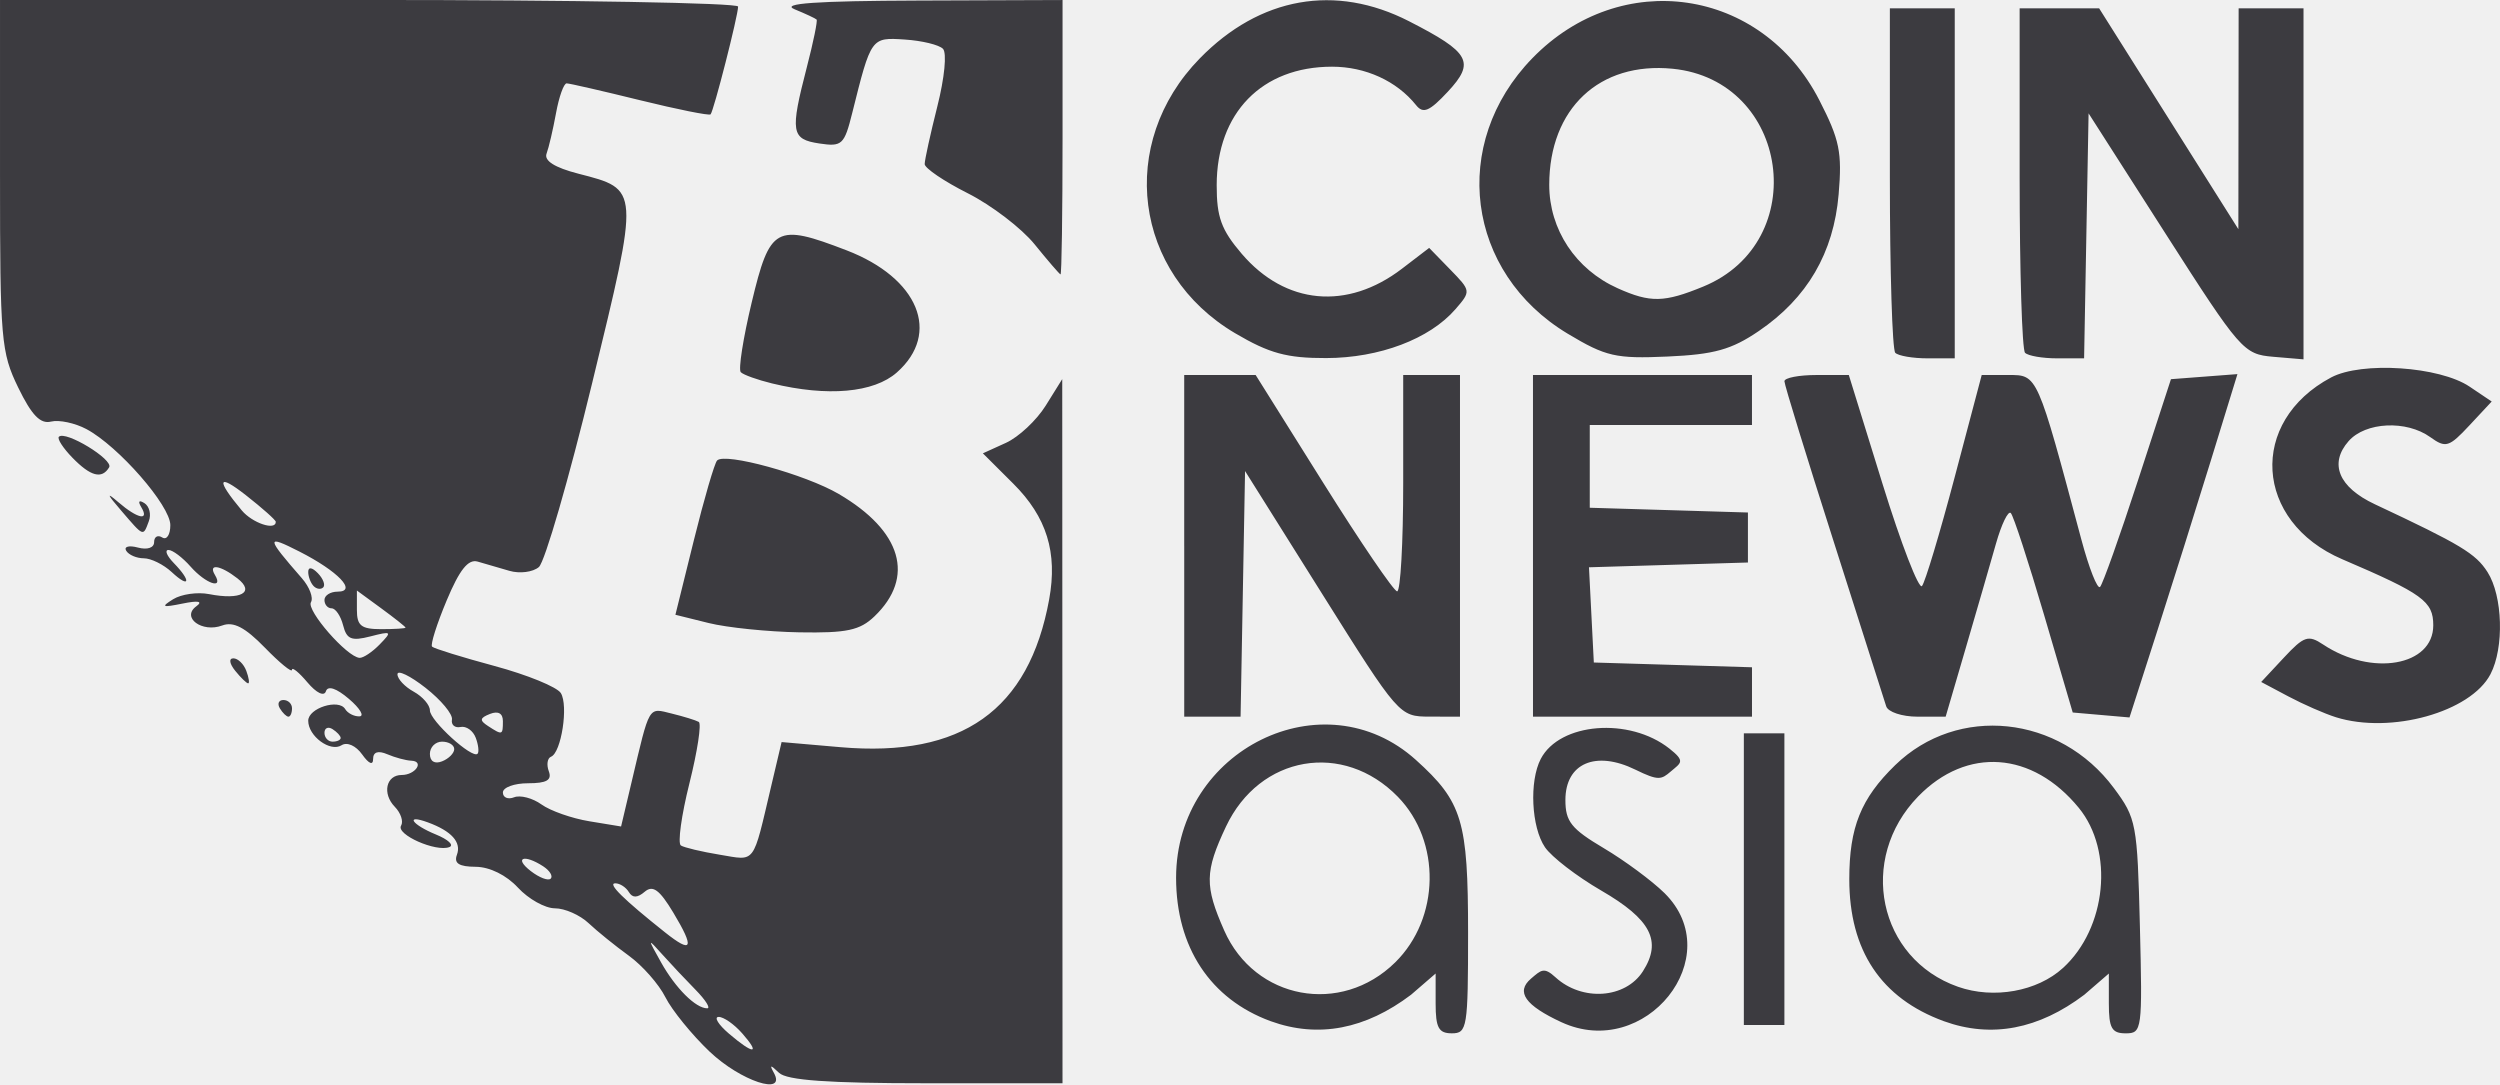
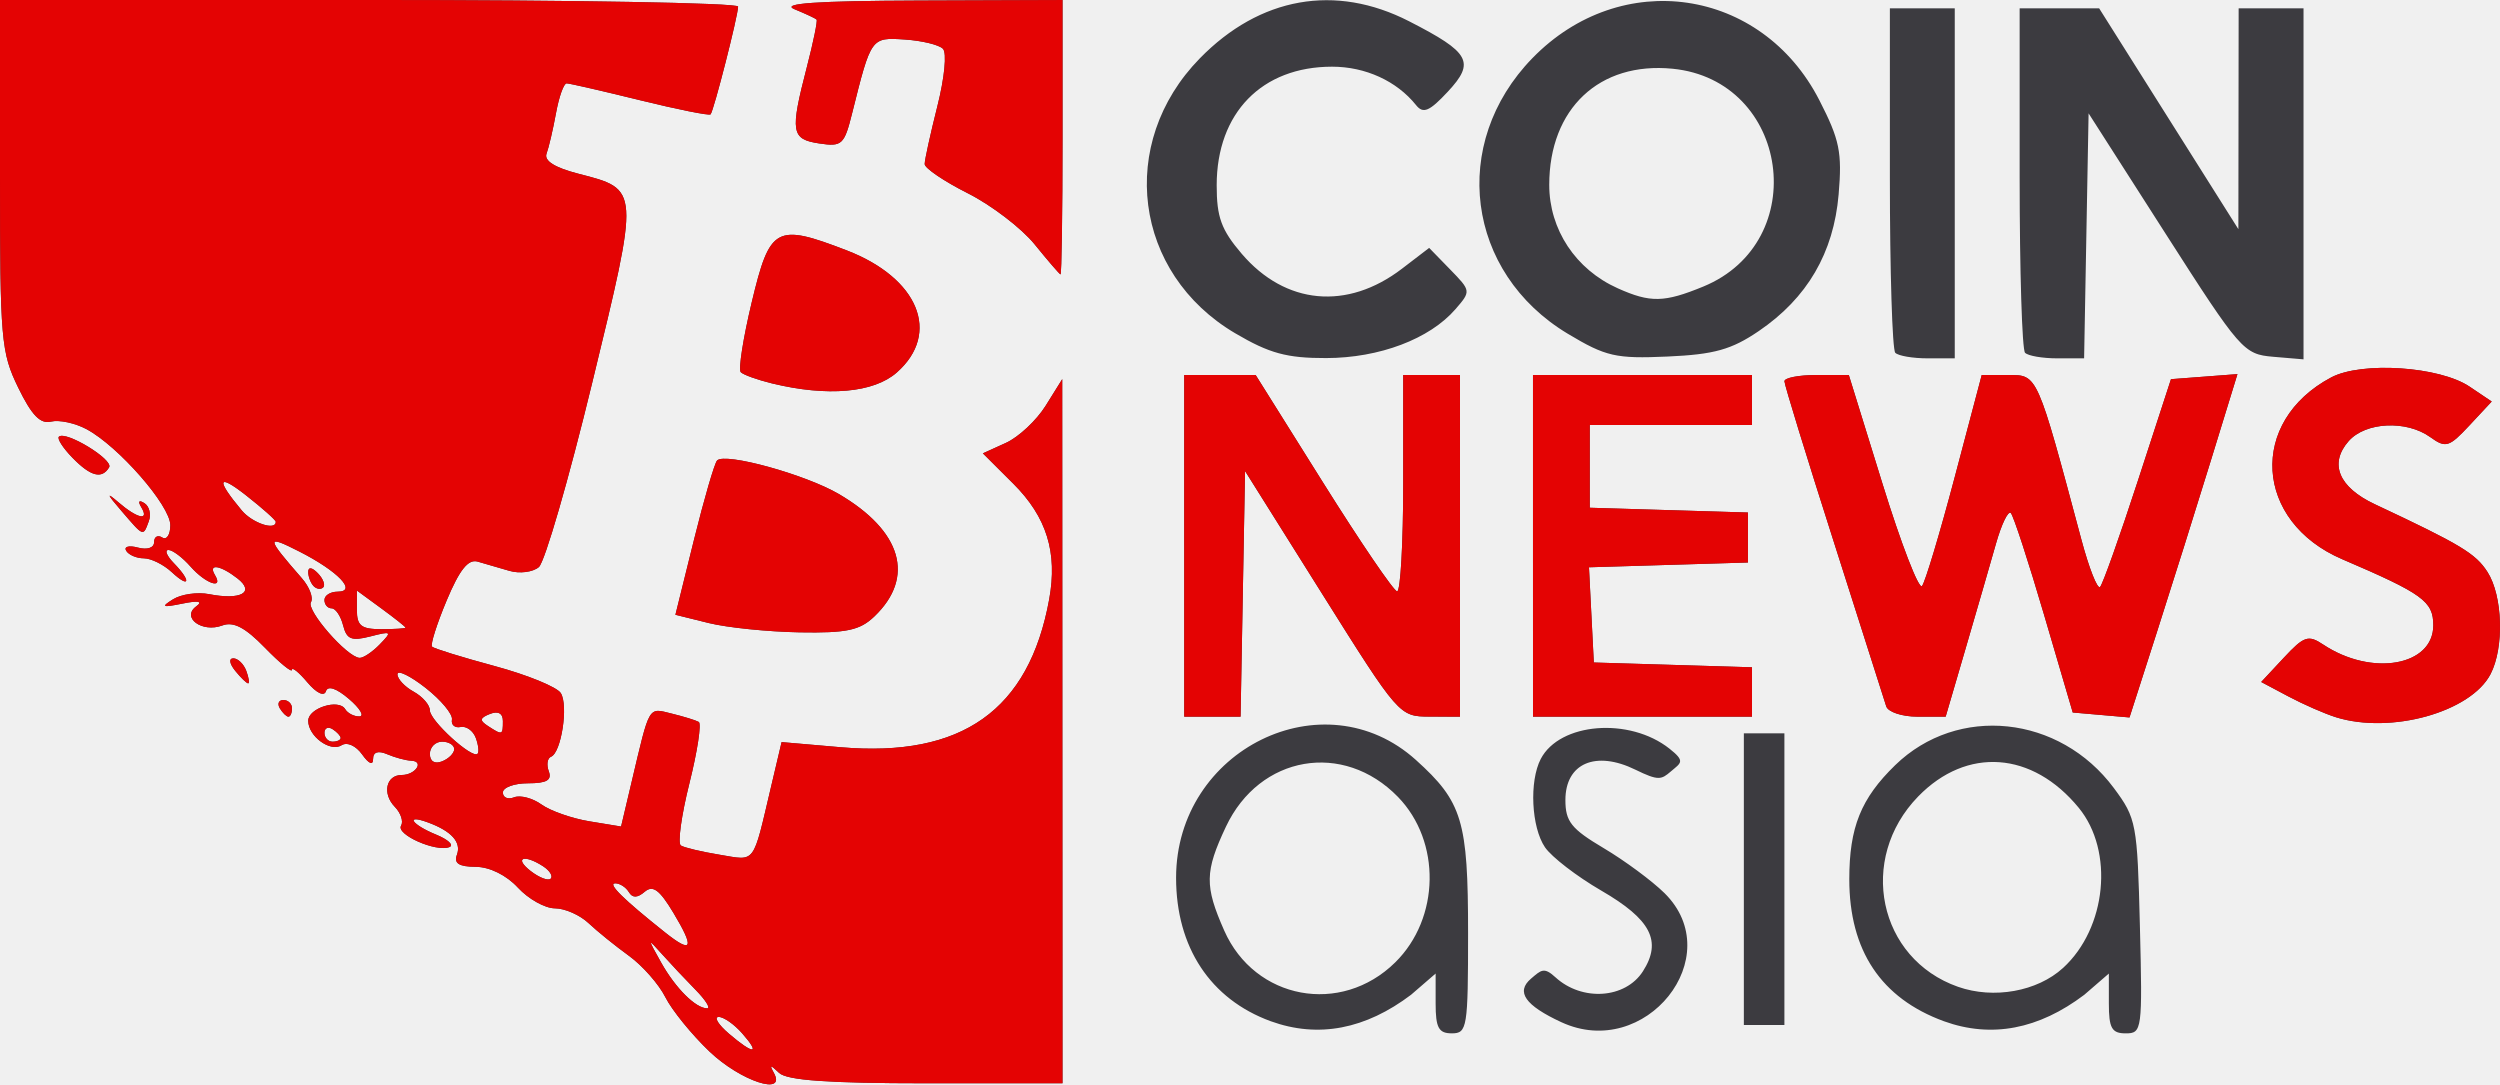
- <svg xmlns="http://www.w3.org/2000/svg" width="84.667mm" height="36.724mm" viewBox="0 0 300 130.126" id="svg2" version="1.1">
+ <svg xmlns="http://www.w3.org/2000/svg" width="84.667mm" height="36.725mm" viewBox="0 0 300 130.126" id="svg2" version="1.1">
  <defs id="defs4" />
-   <g id="layer1" transform="translate(-287.1562,-716.0269)">
-     <path style="fill:#3c3b40;fill-opacity:1" d="m 372.32,842.236 c -2.142,-2.04 -4.535,-4.984 -5.318,-6.543 -0.783,-1.559 -2.753,-3.797 -4.379,-4.973 -1.625,-1.176 -3.804,-2.938 -4.842,-3.916 -1.038,-0.977 -2.853,-1.777 -4.034,-1.777 -1.181,0 -3.179,-1.117 -4.44,-2.483 -1.385,-1.5 -3.392,-2.49 -5.073,-2.5 -2.005,-0.013 -2.632,-0.416 -2.248,-1.444 0.561,-1.501 -0.645,-2.845 -3.488,-3.886 -2.793,-1.023 -1.929,0.271 0.973,1.457 1.472,0.602 2.195,1.281 1.607,1.508 -1.611,0.623 -6.429,-1.513 -5.794,-2.57 0.305,-0.507 -0.033,-1.524 -0.75,-2.261 -1.539,-1.582 -1.057,-3.822 0.823,-3.822 1.651,0 2.757,-1.649 1.15,-1.714 -0.646,-0.026 -1.94,-0.374 -2.877,-0.774 -1.11,-0.473 -1.703,-0.274 -1.703,0.572 0,0.794 -0.509,0.582 -1.312,-0.546 -0.752,-1.057 -1.809,-1.529 -2.476,-1.105 -1.349,0.857 -3.998,-1.09 -3.998,-2.939 0,-1.522 3.667,-2.679 4.436,-1.4 0.3,0.498 1.067,0.891 1.704,0.873 0.638,-0.018 0.077,-0.958 -1.245,-2.089 -1.51,-1.291 -2.541,-1.635 -2.771,-0.926 -0.214,0.66 -1.136,0.218 -2.219,-1.064 -1.019,-1.207 -1.852,-1.885 -1.852,-1.508 0,0.377 -1.467,-0.821 -3.26,-2.663 -2.368,-2.433 -3.766,-3.16 -5.11,-2.657 -2.424,0.907 -4.953,-0.964 -3.113,-2.303 0.824,-0.6 0.249,-0.713 -1.657,-0.325 -2.438,0.496 -2.624,0.411 -1.13,-0.519 0.985,-0.612 2.928,-0.89 4.318,-0.617 3.814,0.749 5.554,-0.213 3.41,-1.884 -2.05,-1.598 -3.556,-1.828 -2.705,-0.414 1.083,1.801 -1.117,1.047 -2.92,-1 -0.969,-1.1 -2.163,-2 -2.654,-2 -0.491,0 -0.204,0.707 0.638,1.571 2.133,2.191 1.922,3.104 -0.25,1.084 -0.979,-0.91 -2.486,-1.655 -3.349,-1.655 -0.863,0 -1.815,-0.408 -2.115,-0.907 -0.3,-0.499 0.331,-0.671 1.403,-0.383 1.133,0.304 1.948,0.031 1.948,-0.652 0,-0.647 0.438,-0.898 0.973,-0.558 0.535,0.34 0.973,-0.326 0.973,-1.48 0,-2.347 -6.231,-9.478 -10.069,-11.525 -1.374,-0.732 -3.284,-1.138 -4.244,-0.901 -1.284,0.317 -2.326,-0.761 -3.936,-4.071 -2.063,-4.24 -2.19,-5.724 -2.19,-25.513 l 0,-21.011 44.286,0 c 24.357,0 44.286,0.355 44.286,0.79 0,1.086 -2.928,12.552 -3.304,12.938 -0.167,0.171 -3.981,-0.594 -8.476,-1.701 -4.495,-1.107 -8.452,-2.016 -8.794,-2.02 -0.342,-0.004 -0.915,1.6 -1.274,3.564 -0.359,1.964 -0.87,4.154 -1.136,4.867 -0.32,0.857 0.971,1.673 3.814,2.408 7.389,1.912 7.369,1.605 1.658,25.122 -2.801,11.535 -5.68,21.474 -6.397,22.085 -0.717,0.611 -2.31,0.814 -3.54,0.45 -1.23,-0.364 -2.945,-0.862 -3.81,-1.108 -1.135,-0.322 -2.17,0.98 -3.718,4.676 -1.18,2.817 -1.966,5.306 -1.747,5.53 0.219,0.225 3.597,1.272 7.507,2.326 3.91,1.055 7.484,2.515 7.942,3.244 0.933,1.488 0.061,7.155 -1.175,7.641 -0.44,0.173 -0.559,0.961 -0.264,1.75 0.395,1.057 -0.26,1.435 -2.488,1.435 -1.663,0 -3.024,0.498 -3.024,1.107 0,0.609 0.607,0.868 1.348,0.575 0.742,-0.292 2.219,0.095 3.283,0.861 1.064,0.766 3.649,1.674 5.744,2.018 l 3.809,0.626 1.264,-5.344 c 2.207,-9.333 1.958,-8.908 4.814,-8.207 1.436,0.352 2.895,0.802 3.244,1 0.348,0.198 -0.156,3.512 -1.12,7.364 -0.965,3.852 -1.427,7.212 -1.027,7.466 0.399,0.254 2.501,0.753 4.67,1.109 4.369,0.718 3.91,1.334 6.184,-8.297 l 1.233,-5.222 7.078,0.615 c 14.56,1.265 22.608,-4.439 25.032,-17.74 1.025,-5.622 -0.297,-9.886 -4.302,-13.879 l -3.655,-3.644 2.771,-1.26 c 1.524,-0.693 3.667,-2.698 4.763,-4.454 l 1.991,-3.194 0.016,42.25 0.016,42.25 -16.352,0 c -11.733,0 -16.722,-0.353 -17.662,-1.25 -1.049,-1 -1.173,-1 -0.624,0 1.547,2.815 -4,0.985 -7.702,-2.541 z m 3.895,-2.209 c -0.969,-1.1 -2.241,-1.985 -2.827,-1.967 -0.586,0.018 -0.032,0.918 1.232,2 2.972,2.544 3.85,2.526 1.595,-0.033 z m -5.597,-5.227 c -1.204,-1.225 -3.004,-3.137 -3.999,-4.25 -1.77,-1.979 -1.773,-1.958 -0.128,0.977 1.735,3.096 4.152,5.5 5.53,5.5 0.433,0 -0.198,-1.002 -1.403,-2.227 z m -2.667,-9.257 c -1.656,-2.752 -2.455,-3.336 -3.431,-2.504 -0.882,0.752 -1.466,0.763 -1.903,0.036 -0.347,-0.577 -1.08,-1.049 -1.629,-1.049 -0.969,0 0.972,1.912 5.98,5.894 3.281,2.608 3.567,1.918 0.983,-2.377 z m -15.611,-5.555 c -2.308,-1.5 -3.555,-1.035 -1.503,0.561 1.032,0.802 2.114,1.213 2.405,0.914 0.291,-0.299 -0.115,-0.963 -0.902,-1.474 z m -10.678,-14.068 c 0,-0.491 -0.657,-0.893 -1.46,-0.893 -0.803,0 -1.46,0.661 -1.46,1.469 0,0.895 0.571,1.244 1.46,0.893 0.803,-0.317 1.46,-0.977 1.46,-1.469 z m 2.581,-1.359 c -0.319,-0.854 -1.139,-1.436 -1.824,-1.293 -0.684,0.143 -1.148,-0.261 -1.031,-0.896 0.117,-0.635 -1.307,-2.346 -3.163,-3.801 -1.857,-1.455 -3.376,-2.188 -3.376,-1.63 0,0.559 0.876,1.497 1.947,2.086 1.071,0.589 1.947,1.6 1.947,2.248 0,1.225 5.079,5.85 5.717,5.206 0.2,-0.202 0.103,-1.066 -0.216,-1.92 z m -16.207,0.025 c 0,-0.243 -0.438,-0.719 -0.973,-1.059 -0.535,-0.34 -0.973,-0.141 -0.973,0.441 0,0.582 0.438,1.059 0.973,1.059 0.535,0 0.973,-0.198 0.973,-0.441 z m 19.466,-2.028 c 0,-0.929 -0.566,-1.245 -1.542,-0.861 -1.241,0.489 -1.289,0.773 -0.243,1.453 1.729,1.126 1.785,1.107 1.785,-0.592 z m -14.783,-9.2 c 1.517,-1.558 1.442,-1.622 -1.124,-0.96 -2.265,0.584 -2.839,0.35 -3.267,-1.331 -0.286,-1.122 -0.906,-2.04 -1.379,-2.04 -0.473,0 -0.86,-0.45 -0.86,-1 0,-0.55 0.711,-1 1.579,-1 2.401,0 0.068,-2.448 -4.588,-4.815 -4.049,-2.058 -4.02,-1.748 0.299,3.204 0.918,1.053 1.409,2.348 1.089,2.879 -0.579,0.963 4.313,6.567 5.827,6.676 0.44,0.031 1.53,-0.694 2.424,-1.612 z m -7.928,-6.998 c -0.357,-0.367 -0.649,-1.132 -0.649,-1.7 0,-0.627 0.453,-0.568 1.152,0.15 0.633,0.651 0.925,1.416 0.649,1.7 -0.277,0.284 -0.795,0.217 -1.152,-0.15 z m 11.031,4.985 c 0,-0.1 -1.314,-1.143 -2.92,-2.318 l -2.92,-2.136 0,2.318 c 0,1.909 0.515,2.318 2.92,2.318 1.606,0 2.92,-0.082 2.92,-0.182 z m -15.573,-12.699 c 0,-0.21 -1.608,-1.641 -3.573,-3.181 -3.419,-2.679 -3.631,-1.923 -0.508,1.813 1.269,1.519 4.081,2.462 4.081,1.369 z m 119.382,59.923 c -7.237,-2.651 -11.344,-8.881 -11.344,-17.208 0,-15.396 17.733,-24.104 28.783,-14.136 5.575,5.029 6.256,7.289 6.256,20.753 0,11.383 -0.108,12.05 -1.947,12.05 -1.585,0 -1.947,-0.667 -1.947,-3.589 l 0,-3.589 -2.95,2.55 c -5.45,4.12 -11.111,5.249 -16.852,3.169 z m 14.949,-7.054 c 5.379,-5.295 5.531,-14.518 0.327,-19.864 -6.551,-6.73 -16.601,-4.991 -20.636,3.572 -2.545,5.402 -2.573,7.117 -0.206,12.475 3.668,8.299 14.006,10.223 20.514,3.818 z m 19.939,7.175 c -4.331,-2.01 -5.504,-3.637 -3.641,-5.225 1.217,-1.038 1.553,-1.43 2.929,-0.168 3.199,2.933 8.401,2.577 10.503,-0.72 2.311,-3.623 0.966,-6.22 -5.018,-9.69 -2.911,-1.688 -5.943,-4.022 -6.737,-5.187 -1.639,-2.404 -1.903,-7.922 -0.508,-10.601 2.275,-4.368 10.635,-5.038 15.443,-1.237 1.954,1.545 1.395,1.691 0.16,2.745 -1.142,0.974 -1.466,1.143 -4.243,-0.218 -4.775,-2.339 -8.402,-0.767 -8.402,3.641 0,2.579 0.704,3.464 4.591,5.771 2.525,1.499 5.81,3.928 7.3,5.398 7.721,7.62 -2.303,20.164 -12.378,15.489 z m 45.897,-0.12 c -7.54,-2.762 -11.344,-8.477 -11.344,-17.041 0,-6.223 1.394,-9.685 5.51,-13.686 7.499,-7.29 19.729,-6.01 26.236,2.746 2.705,3.64 2.819,4.241 3.128,16.609 0.311,12.434 0.258,12.832 -1.703,12.832 -1.674,0 -2.024,-0.621 -2.024,-3.589 l 0,-3.589 -2.95,2.55 c -5.45,4.12 -11.111,5.249 -16.852,3.169 z m 14.305,-6.388 c 5.233,-4.784 6.143,-14.022 1.892,-19.212 -5.568,-6.798 -13.444,-7.358 -19.272,-1.371 -7.304,7.504 -4.798,19.479 4.781,22.844 4.278,1.503 9.507,0.564 12.598,-2.262 z m -38.302,-10.653 0,-17.5 2.433,0 2.433,0 0,17.5 0,17.5 -2.433,0 -2.433,0 z m 71.046,-19.434 c -1.342,-0.419 -3.908,-1.542 -5.702,-2.496 l -3.263,-1.733 2.717,-2.913 c 2.428,-2.603 2.931,-2.771 4.729,-1.576 5.814,3.864 13.205,2.571 13.205,-2.31 0,-2.881 -1.249,-3.787 -10.924,-7.931 -10.57,-4.527 -11.302,-16.519 -1.332,-21.816 3.665,-1.947 13.004,-1.326 16.616,1.105 l 2.651,1.784 -2.673,2.866 c -2.447,2.624 -2.843,2.743 -4.695,1.411 -2.868,-2.064 -7.773,-1.828 -9.8,0.473 -2.376,2.697 -1.198,5.541 3.136,7.574 10.319,4.841 12.112,5.92 13.53,8.144 1.834,2.875 2.014,9.068 0.358,12.249 -2.374,4.557 -11.964,7.229 -18.553,5.17 z m -246.729,-1.066 c -0.331,-0.55 -0.138,-1 0.429,-1 0.567,0 1.031,0.45 1.031,1 0,0.55 -0.193,1 -0.429,1 -0.236,0 -0.7,-0.45 -1.031,-1 z m 108.525,-19.5 0,-20.5 4.287,0 4.287,0 8.123,12.96 c 4.468,7.128 8.451,12.978 8.853,13 0.402,0.022 0.73,-5.81 0.73,-12.96 l 0,-13 3.407,0 3.407,0 0,20.5 0,20.5 -3.65,-0.007 c -3.632,-0.007 -3.695,-0.079 -12.896,-14.738 l -9.246,-14.731 -0.269,14.738 -0.269,14.738 -3.381,0 -3.381,0 0,-20.5 z m 41.853,0 0,-20.5 13.14,0 13.14,0 0,3 0,3 -9.733,0 -9.733,0 0,4.964 0,4.964 9.49,0.286 9.49,0.286 0,3 0,3 -9.537,0.287 -9.537,0.287 0.291,5.713 0.291,5.713 9.49,0.286 9.49,0.286 0,2.964 0,2.964 -13.14,0 -13.14,0 z m 42.386,19.25 c -0.209,-0.688 -3.042,-9.575 -6.296,-19.751 -3.254,-10.175 -5.917,-18.838 -5.917,-19.25 0,-0.412 1.739,-0.749 3.864,-0.749 l 3.864,0 4.048,13.071 c 2.226,7.189 4.356,12.702 4.733,12.25 0.377,-0.452 2.143,-6.334 3.926,-13.071 l 3.241,-12.25 3.208,0 c 3.507,0 3.415,-0.207 8.752,19.752 0.919,3.439 1.928,5.995 2.242,5.68 0.313,-0.314 2.356,-6.053 4.539,-12.752 l 3.969,-12.18 3.989,-0.304 3.989,-0.304 -3.17,10.304 c -1.744,5.667 -4.658,14.937 -6.477,20.601 l -3.307,10.297 -3.406,-0.297 -3.406,-0.297 -3.429,-11.681 c -1.886,-6.425 -3.687,-11.94 -4.003,-12.256 -0.316,-0.316 -1.117,1.34 -1.781,3.681 -0.664,2.341 -2.293,7.969 -3.621,12.506 l -2.415,8.25 -3.378,0 c -1.858,0 -3.549,-0.562 -3.757,-1.25 z m -198.116,-4.25 c -0.698,-0.865 -0.793,-1.5 -0.223,-1.5 0.544,0 1.24,0.675 1.549,1.5 0.308,0.825 0.409,1.5 0.223,1.5 -0.185,0 -0.882,-0.675 -1.549,-1.5 z m 56.826,-5.734 -4.006,-0.994 2.221,-8.969 c 1.222,-4.933 2.474,-9.229 2.784,-9.547 0.954,-0.98 10.584,1.672 14.596,4.019 7.581,4.436 9.196,9.987 4.276,14.697 -1.745,1.67 -3.33,2.007 -8.991,1.908 -3.78,-0.066 -8.676,-0.567 -10.879,-1.114 z m -70.526,-13.509 c -1.713,-1.991 -1.805,-2.265 -0.336,-1 2.306,1.987 3.781,2.302 2.75,0.588 -0.421,-0.699 -0.268,-0.884 0.387,-0.468 0.595,0.378 0.834,1.347 0.533,2.155 -0.703,1.883 -0.574,1.933 -3.334,-1.275 z m -5.847,-6.34 c -1.115,-1.146 -1.843,-2.273 -1.618,-2.504 0.771,-0.792 6.587,2.743 6.032,3.666 -0.871,1.448 -2.219,1.094 -4.414,-1.162 z m 83.98,-8.903 c -1.767,-0.43 -3.463,-1.039 -3.769,-1.354 -0.306,-0.315 0.283,-4.079 1.31,-8.366 2.187,-9.13 2.896,-9.52 11.382,-6.258 8.635,3.319 11.366,9.949 6.037,14.658 -2.767,2.445 -8.32,2.935 -14.96,1.319 z m 55.573,-6.017 c -12.217,-7.199 -14.227,-22.794 -4.254,-32.996 7.21,-7.375 16.263,-8.98 25.108,-4.452 7.334,3.755 7.962,4.9 4.643,8.46 -2.198,2.357 -2.947,2.674 -3.798,1.61 -2.318,-2.897 -6.077,-4.618 -10.085,-4.618 -8.43,0 -13.838,5.553 -13.845,14.215 -0.003,3.847 0.55,5.363 3.005,8.236 5.236,6.127 12.663,6.818 19.231,1.79 l 3.261,-2.496 2.52,2.589 c 2.507,2.575 2.51,2.601 0.633,4.768 -3.096,3.574 -9.12,5.852 -15.514,5.865 -4.716,0.01 -6.815,-0.562 -10.905,-2.972 z m 39.906,0.055 c -12.226,-7.337 -14.218,-22.835 -4.251,-33.075 10.64,-10.932 27.504,-8.464 34.43,5.039 2.441,4.759 2.748,6.254 2.319,11.301 -0.597,7.026 -3.769,12.455 -9.59,16.413 -3.272,2.225 -5.353,2.806 -10.941,3.054 -6.215,0.277 -7.405,0.005 -11.967,-2.733 z m 16.252,-5.665 c 13.075,-5.375 10.347,-24.755 -3.679,-26.14 -8.789,-0.868 -14.796,4.784 -14.803,13.927 -0.004,5.365 3.169,10.159 8.221,12.42 3.919,1.754 5.572,1.72 10.261,-0.207 z m 23.042,7.947 c -0.357,-0.367 -0.649,-9.817 -0.649,-21 l 0,-20.333 3.893,0 3.893,0 0,21 0,21 -3.244,0 c -1.784,0 -3.536,-0.3 -3.893,-0.667 z m 15.573,0 c -0.357,-0.367 -0.649,-9.817 -0.649,-21 l 0,-20.333 4.771,0 4.771,0 8.353,13.25 8.353,13.25 0.016,-13.25 0.016,-13.25 3.893,0 3.893,0 0,21.06 0,21.06 -3.65,-0.31 c -3.536,-0.301 -3.938,-0.76 -12.896,-14.76 l -9.246,-14.45 -0.269,14.7 -0.269,14.7 -3.218,0 c -1.77,0 -3.51,-0.3 -3.867,-0.667 z m -118.847,-13.009 c -1.573,-1.942 -5.187,-4.703 -8.03,-6.136 -2.843,-1.433 -5.169,-3.009 -5.169,-3.502 0,-0.494 0.685,-3.611 1.521,-6.929 0.863,-3.423 1.155,-6.408 0.674,-6.902 -0.466,-0.479 -2.526,-0.98 -4.578,-1.113 -4.058,-0.264 -4.037,-0.292 -6.317,8.836 -0.947,3.795 -1.222,4.047 -3.946,3.636 -3.38,-0.51 -3.517,-1.351 -1.492,-9.168 0.777,-2.999 1.303,-5.566 1.169,-5.703 -0.134,-0.137 -1.322,-0.692 -2.641,-1.233 -1.714,-0.703 2.526,-1.001 14.879,-1.047 l 17.276,-0.063 0,16.5 c 0,9.075 -0.11,16.468 -0.243,16.428 -0.134,-0.04 -1.531,-1.661 -3.104,-3.604 z" id="path4147" />
-     <path style="opacity:1;fill:#ffffff;fill-opacity:1;stroke:none;stroke-width:5.87;stroke-linejoin:miter;stroke-miterlimit:4;stroke-dasharray:none;stroke-opacity:1" d="m 402.841,977.842 c -3.65,-1.141 -6.604,-3.748 -8.268,-7.296 -0.81,-1.727 -0.941,-2.48 -0.941,-5.4 0,-3.056 0.11,-3.626 1.11,-5.736 1.371,-2.893 4.041,-5.633 6.818,-6.996 1.811,-0.889 2.476,-1.017 5.286,-1.017 3.896,0 5.592,0.705 8.766,3.643 2.767,2.562 3.968,5.008 4.195,8.545 0.429,6.679 -3.277,12.551 -8.991,14.248 -2.163,0.642 -5.935,0.647 -7.974,0.01 z" id="path4159" />
+   <g id="layer1" transform="translate(-697.3357,-111.2795)">
+     <g transform="translate(432.475,-585.5732)" id="layer1-6">
+       <path id="path4159" d="m 402.841,977.842 c -3.65,-1.141 -6.604,-3.748 -8.268,-7.296 -0.81,-1.727 -0.941,-2.48 -0.941,-5.4 0,-3.056 0.11,-3.626 1.11,-5.736 1.371,-2.893 4.041,-5.633 6.818,-6.996 1.811,-0.889 2.476,-1.017 5.286,-1.017 3.896,0 5.592,0.705 8.766,3.643 2.767,2.562 3.968,5.008 4.195,8.545 0.429,6.679 -3.277,12.551 -8.991,14.248 -2.163,0.642 -5.935,0.647 -7.974,0.01 z" style="opacity:1;fill:#ffffff;fill-opacity:1;stroke:none;stroke-width:5.87;stroke-linejoin:miter;stroke-miterlimit:4;stroke-dasharray:none;stroke-opacity:1" />
+     </g>
+     <g id="g4716">
+       <path style="fill:#3c3b40;fill-opacity:1" d="m 782.499,237.489 c -2.142,-2.04 -4.535,-4.984 -5.318,-6.543 -0.783,-1.559 -2.753,-3.797 -4.379,-4.973 -1.625,-1.176 -3.804,-2.938 -4.842,-3.916 -1.038,-0.977 -2.853,-1.777 -4.034,-1.777 -1.181,0 -3.179,-1.117 -4.44,-2.483 -1.385,-1.5 -3.392,-2.49 -5.073,-2.5 -2.005,-0.013 -2.632,-0.416 -2.248,-1.444 0.561,-1.501 -0.645,-2.845 -3.488,-3.886 -2.793,-1.023 -1.929,0.271 0.973,1.457 1.472,0.602 2.195,1.281 1.607,1.508 -1.611,0.623 -6.429,-1.513 -5.794,-2.57 0.305,-0.507 -0.033,-1.524 -0.75,-2.261 -1.539,-1.582 -1.057,-3.822 0.823,-3.822 1.651,0 2.757,-1.649 1.15,-1.714 -0.646,-0.026 -1.94,-0.374 -2.877,-0.774 -1.11,-0.473 -1.703,-0.274 -1.703,0.572 0,0.794 -0.509,0.582 -1.312,-0.546 -0.752,-1.057 -1.809,-1.529 -2.476,-1.105 -1.349,0.857 -3.998,-1.09 -3.998,-2.939 0,-1.522 3.667,-2.679 4.436,-1.4 0.3,0.498 1.067,0.891 1.704,0.873 0.638,-0.018 0.077,-0.958 -1.245,-2.089 -1.51,-1.291 -2.541,-1.635 -2.771,-0.926 -0.214,0.66 -1.136,0.218 -2.219,-1.064 -1.019,-1.207 -1.852,-1.885 -1.852,-1.508 0,0.377 -1.467,-0.821 -3.26,-2.663 -2.368,-2.433 -3.766,-3.16 -5.11,-2.657 -2.424,0.907 -4.953,-0.964 -3.113,-2.303 0.824,-0.6 0.249,-0.713 -1.657,-0.325 -2.438,0.496 -2.624,0.411 -1.13,-0.519 0.985,-0.612 2.928,-0.89 4.318,-0.617 3.814,0.749 5.554,-0.213 3.41,-1.884 -2.05,-1.598 -3.556,-1.828 -2.705,-0.414 1.083,1.801 -1.117,1.047 -2.92,-1 -0.969,-1.1 -2.163,-2 -2.654,-2 -0.491,0 -0.204,0.707 0.638,1.571 2.133,2.191 1.922,3.104 -0.25,1.084 -0.979,-0.91 -2.486,-1.655 -3.349,-1.655 -0.863,0 -1.815,-0.408 -2.115,-0.907 -0.3,-0.499 0.331,-0.671 1.403,-0.383 1.133,0.304 1.948,0.031 1.948,-0.652 0,-0.647 0.438,-0.898 0.973,-0.558 0.535,0.34 0.973,-0.326 0.973,-1.48 0,-2.347 -6.231,-9.478 -10.069,-11.525 -1.374,-0.732 -3.284,-1.138 -4.244,-0.901 -1.284,0.317 -2.326,-0.761 -3.936,-4.071 -2.063,-4.24 -2.19,-5.724 -2.19,-25.513 l 0,-21.011 44.286,0 c 24.357,0 44.286,0.355 44.286,0.79 0,1.086 -2.928,12.552 -3.304,12.938 -0.167,0.171 -3.981,-0.594 -8.476,-1.701 -4.495,-1.107 -8.452,-2.016 -8.794,-2.02 -0.342,-0.004 -0.915,1.6 -1.274,3.564 -0.359,1.964 -0.87,4.154 -1.136,4.867 -0.32,0.857 0.971,1.673 3.814,2.408 7.389,1.912 7.369,1.605 1.658,25.122 -2.801,11.535 -5.68,21.474 -6.397,22.085 -0.717,0.611 -2.31,0.814 -3.54,0.45 -1.23,-0.364 -2.945,-0.862 -3.81,-1.108 -1.135,-0.322 -2.17,0.98 -3.718,4.676 -1.18,2.817 -1.966,5.306 -1.747,5.53 0.219,0.225 3.597,1.272 7.507,2.326 3.91,1.055 7.484,2.515 7.942,3.244 0.933,1.488 0.061,7.155 -1.175,7.641 -0.44,0.173 -0.559,0.961 -0.264,1.75 0.395,1.057 -0.26,1.435 -2.488,1.435 -1.663,0 -3.024,0.498 -3.024,1.107 0,0.609 0.607,0.868 1.348,0.575 0.742,-0.292 2.219,0.095 3.283,0.861 1.064,0.766 3.649,1.674 5.744,2.018 l 3.809,0.626 1.264,-5.344 c 2.207,-9.333 1.958,-8.908 4.814,-8.207 1.436,0.352 2.895,0.802 3.244,1 0.348,0.198 -0.156,3.512 -1.12,7.364 -0.965,3.852 -1.427,7.212 -1.027,7.466 0.399,0.254 2.501,0.753 4.67,1.109 4.369,0.718 3.91,1.334 6.184,-8.297 l 1.233,-5.222 7.078,0.615 c 14.56,1.265 22.608,-4.439 25.032,-17.74 1.025,-5.622 -0.297,-9.886 -4.302,-13.879 l -3.655,-3.644 2.771,-1.26 c 1.524,-0.693 3.667,-2.698 4.763,-4.454 l 1.991,-3.194 0.016,42.25 0.016,42.25 -16.352,0 c -11.733,0 -16.722,-0.353 -17.662,-1.25 -1.049,-1 -1.173,-1 -0.624,0 1.547,2.815 -4,0.985 -7.702,-2.541 z m 3.895,-2.209 c -0.969,-1.1 -2.241,-1.985 -2.827,-1.967 -0.586,0.018 -0.032,0.918 1.232,2 2.972,2.544 3.85,2.526 1.595,-0.033 z m -5.597,-5.227 c -1.204,-1.225 -3.004,-3.137 -3.999,-4.25 -1.77,-1.979 -1.773,-1.958 -0.128,0.977 1.735,3.096 4.152,5.5 5.53,5.5 0.433,0 -0.198,-1.002 -1.403,-2.227 z m -2.667,-9.257 c -1.656,-2.752 -2.455,-3.336 -3.431,-2.504 -0.882,0.752 -1.466,0.763 -1.903,0.036 -0.347,-0.577 -1.08,-1.049 -1.629,-1.049 -0.969,0 0.972,1.912 5.98,5.894 3.281,2.608 3.567,1.918 0.983,-2.377 z m -15.611,-5.555 c -2.308,-1.5 -3.555,-1.035 -1.503,0.561 1.032,0.802 2.114,1.213 2.405,0.914 0.291,-0.299 -0.115,-0.963 -0.902,-1.474 z m -10.678,-14.068 c 0,-0.491 -0.657,-0.893 -1.46,-0.893 -0.803,0 -1.46,0.661 -1.46,1.469 0,0.895 0.571,1.244 1.46,0.893 0.803,-0.317 1.46,-0.977 1.46,-1.469 z m 2.581,-1.359 c -0.319,-0.854 -1.139,-1.436 -1.824,-1.293 -0.684,0.143 -1.148,-0.261 -1.031,-0.896 0.117,-0.635 -1.307,-2.346 -3.163,-3.801 -1.857,-1.455 -3.376,-2.188 -3.376,-1.63 0,0.559 0.876,1.497 1.947,2.086 1.071,0.589 1.947,1.6 1.947,2.248 0,1.225 5.079,5.85 5.717,5.206 0.2,-0.202 0.103,-1.066 -0.216,-1.92 z m -16.207,0.025 c 0,-0.243 -0.438,-0.719 -0.973,-1.059 -0.535,-0.34 -0.973,-0.141 -0.973,0.441 0,0.582 0.438,1.059 0.973,1.059 0.535,0 0.973,-0.198 0.973,-0.441 z m 19.466,-2.028 c 0,-0.929 -0.566,-1.245 -1.542,-0.861 -1.241,0.489 -1.289,0.773 -0.243,1.453 1.729,1.126 1.785,1.107 1.785,-0.592 z m -14.783,-9.2 c 1.517,-1.558 1.442,-1.622 -1.124,-0.96 -2.265,0.584 -2.839,0.35 -3.267,-1.331 -0.286,-1.122 -0.906,-2.04 -1.379,-2.04 -0.473,0 -0.86,-0.45 -0.86,-1 0,-0.55 0.711,-1 1.579,-1 2.401,0 0.068,-2.448 -4.588,-4.815 -4.049,-2.058 -4.02,-1.748 0.299,3.204 0.918,1.053 1.409,2.348 1.089,2.879 -0.579,0.963 4.313,6.567 5.827,6.676 0.44,0.031 1.53,-0.694 2.424,-1.612 z m -7.928,-6.998 c -0.357,-0.367 -0.649,-1.132 -0.649,-1.7 0,-0.627 0.453,-0.568 1.152,0.15 0.633,0.651 0.925,1.416 0.649,1.7 -0.277,0.284 -0.795,0.217 -1.152,-0.15 z m 11.031,4.985 c 0,-0.1 -1.314,-1.143 -2.92,-2.318 l -2.92,-2.136 0,2.318 c 0,1.909 0.515,2.318 2.92,2.318 1.606,0 2.92,-0.082 2.92,-0.182 z m -15.573,-12.699 c 0,-0.21 -1.608,-1.641 -3.573,-3.181 -3.419,-2.679 -3.631,-1.923 -0.508,1.813 1.269,1.519 4.081,2.462 4.081,1.369 z m 119.382,59.923 c -7.237,-2.651 -11.344,-8.881 -11.344,-17.208 0,-15.396 17.733,-24.104 28.783,-14.136 5.575,5.029 6.256,7.289 6.256,20.753 0,11.383 -0.108,12.05 -1.947,12.05 -1.585,0 -1.947,-0.667 -1.947,-3.589 l 0,-3.589 -2.95,2.55 c -5.45,4.12 -11.111,5.249 -16.852,3.169 z m 14.949,-7.054 c 5.379,-5.295 5.531,-14.518 0.327,-19.864 -6.551,-6.73 -16.601,-4.991 -20.636,3.572 -2.545,5.402 -2.573,7.117 -0.206,12.475 3.668,8.299 14.006,10.223 20.514,3.818 z m 19.939,7.175 c -4.331,-2.01 -5.504,-3.637 -3.641,-5.225 1.217,-1.038 1.553,-1.43 2.929,-0.168 3.199,2.933 8.401,2.577 10.503,-0.72 2.311,-3.623 0.966,-6.22 -5.018,-9.69 -2.911,-1.688 -5.943,-4.022 -6.737,-5.187 -1.639,-2.404 -1.903,-7.922 -0.508,-10.601 2.275,-4.368 10.635,-5.038 15.443,-1.237 1.954,1.545 1.395,1.691 0.16,2.745 -1.142,0.974 -1.466,1.143 -4.243,-0.218 -4.775,-2.339 -8.402,-0.767 -8.402,3.641 0,2.579 0.704,3.464 4.591,5.771 2.525,1.499 5.81,3.928 7.3,5.398 7.721,7.62 -2.303,20.164 -12.378,15.489 z m 45.897,-0.12 c -7.54,-2.762 -11.344,-8.477 -11.344,-17.041 0,-6.223 1.394,-9.685 5.51,-13.686 7.499,-7.29 19.729,-6.01 26.236,2.746 2.705,3.64 2.819,4.241 3.128,16.609 0.311,12.434 0.258,12.832 -1.703,12.832 -1.674,0 -2.024,-0.621 -2.024,-3.589 l 0,-3.589 -2.95,2.55 c -5.45,4.12 -11.111,5.249 -16.852,3.169 z m 14.305,-6.388 c 5.233,-4.784 6.143,-14.022 1.892,-19.212 -5.568,-6.798 -13.444,-7.358 -19.272,-1.371 -7.304,7.504 -4.798,19.479 4.781,22.844 4.278,1.503 9.507,0.564 12.598,-2.262 z m -38.302,-10.653 0,-17.5 2.433,0 2.433,0 0,17.5 0,17.5 -2.433,0 -2.433,0 z m 71.046,-19.434 c -1.342,-0.419 -3.908,-1.542 -5.702,-2.496 l -3.263,-1.733 2.717,-2.913 c 2.428,-2.603 2.931,-2.771 4.729,-1.576 5.814,3.864 13.205,2.571 13.205,-2.31 0,-2.881 -1.249,-3.787 -10.924,-7.931 -10.57,-4.527 -11.302,-16.519 -1.332,-21.816 3.665,-1.947 13.004,-1.326 16.616,1.105 l 2.651,1.784 -2.672,2.866 c -2.447,2.624 -2.843,2.743 -4.695,1.411 -2.868,-2.064 -7.773,-1.828 -9.8,0.473 -2.376,2.697 -1.198,5.541 3.136,7.574 10.319,4.841 12.112,5.92 13.53,8.144 1.834,2.875 2.014,9.068 0.358,12.249 -2.374,4.557 -11.964,7.229 -18.553,5.17 z M 730.915,196.28 c -0.331,-0.55 -0.138,-1 0.429,-1 0.567,0 1.031,0.45 1.031,1 0,0.55 -0.193,1 -0.429,1 -0.236,0 -0.7,-0.45 -1.031,-1 z m 108.525,-19.5 0,-20.5 4.287,0 4.287,0 8.123,12.96 c 4.468,7.128 8.451,12.978 8.853,13 0.402,0.022 0.73,-5.81 0.73,-12.96 l 0,-13 3.407,0 3.407,0 0,20.5 0,20.5 -3.65,-0.007 c -3.632,-0.007 -3.695,-0.079 -12.896,-14.738 l -9.246,-14.731 -0.269,14.738 -0.269,14.738 -3.381,0 -3.381,0 0,-20.5 z m 41.853,0 0,-20.5 13.14,0 13.14,0 0,3 0,3 -9.733,0 -9.733,0 0,4.964 0,4.964 9.49,0.286 9.49,0.286 0,3 0,3 -9.537,0.287 -9.537,0.287 0.291,5.713 0.291,5.713 9.49,0.286 9.49,0.286 0,2.964 0,2.964 -13.14,0 -13.14,0 z m 42.386,19.25 c -0.209,-0.688 -3.042,-9.575 -6.296,-19.751 -3.254,-10.175 -5.917,-18.838 -5.917,-19.25 0,-0.412 1.739,-0.749 3.864,-0.749 l 3.864,0 4.048,13.071 c 2.226,7.189 4.356,12.702 4.733,12.25 0.377,-0.452 2.143,-6.334 3.926,-13.071 l 3.241,-12.25 3.208,0 c 3.507,0 3.415,-0.207 8.752,19.752 0.919,3.439 1.928,5.995 2.242,5.68 0.313,-0.314 2.356,-6.053 4.539,-12.752 l 3.969,-12.18 3.989,-0.304 3.989,-0.304 -3.17,10.304 c -1.744,5.667 -4.658,14.937 -6.477,20.601 l -3.307,10.297 -3.406,-0.297 -3.406,-0.297 -3.429,-11.681 c -1.886,-6.425 -3.687,-11.94 -4.003,-12.256 -0.316,-0.316 -1.117,1.34 -1.781,3.681 -0.664,2.341 -2.293,7.969 -3.621,12.506 l -2.415,8.25 -3.378,0 c -1.858,0 -3.549,-0.562 -3.757,-1.25 z m -198.116,-4.25 c -0.698,-0.865 -0.793,-1.5 -0.223,-1.5 0.544,0 1.24,0.675 1.549,1.5 0.308,0.825 0.409,1.5 0.223,1.5 -0.185,0 -0.882,-0.675 -1.549,-1.5 z m 56.826,-5.734 -4.006,-0.994 2.221,-8.969 c 1.222,-4.933 2.474,-9.229 2.784,-9.547 0.954,-0.98 10.584,1.672 14.596,4.019 7.581,4.436 9.196,9.987 4.276,14.697 -1.745,1.67 -3.33,2.007 -8.991,1.908 -3.78,-0.066 -8.676,-0.567 -10.879,-1.114 z m -70.526,-13.509 c -1.713,-1.991 -1.805,-2.265 -0.336,-1 2.306,1.987 3.781,2.302 2.75,0.588 -0.421,-0.699 -0.268,-0.884 0.387,-0.468 0.595,0.378 0.834,1.347 0.533,2.155 -0.703,1.883 -0.574,1.933 -3.334,-1.275 z m -5.847,-6.34 c -1.115,-1.146 -1.843,-2.273 -1.618,-2.504 0.771,-0.792 6.587,2.743 6.032,3.666 -0.871,1.448 -2.219,1.094 -4.414,-1.162 z m 83.98,-8.903 c -1.767,-0.43 -3.463,-1.039 -3.769,-1.354 -0.306,-0.315 0.283,-4.079 1.31,-8.366 2.187,-9.13 2.896,-9.52 11.382,-6.258 8.635,3.319 11.366,9.949 6.037,14.658 -2.767,2.445 -8.32,2.935 -14.96,1.319 z m 55.573,-6.017 c -12.217,-7.199 -14.227,-22.794 -4.254,-32.996 7.21,-7.375 16.263,-8.98 25.108,-4.452 7.334,3.755 7.962,4.9 4.643,8.46 -2.198,2.357 -2.947,2.674 -3.798,1.61 -2.318,-2.897 -6.077,-4.618 -10.085,-4.618 -8.43,0 -13.838,5.553 -13.845,14.215 -0.003,3.847 0.55,5.363 3.005,8.236 5.236,6.127 12.663,6.818 19.231,1.79 l 3.261,-2.496 2.52,2.589 c 2.507,2.575 2.51,2.601 0.633,4.768 -3.096,3.574 -9.12,5.852 -15.514,5.865 -4.716,0.01 -6.815,-0.562 -10.905,-2.972 z m 39.906,0.055 c -12.226,-7.337 -14.218,-22.835 -4.251,-33.075 10.64,-10.932 27.504,-8.464 34.43,5.039 2.441,4.759 2.748,6.254 2.319,11.301 -0.597,7.026 -3.769,12.455 -9.59,16.413 -3.272,2.225 -5.353,2.806 -10.941,3.054 -6.215,0.277 -7.405,0.005 -11.967,-2.733 z m 16.252,-5.665 c 13.075,-5.375 10.347,-24.755 -3.679,-26.14 -8.789,-0.868 -14.796,4.784 -14.803,13.927 -0.004,5.365 3.169,10.159 8.221,12.42 3.919,1.754 5.572,1.72 10.261,-0.207 z m 23.042,7.947 c -0.357,-0.367 -0.649,-9.817 -0.649,-21 l 0,-20.333 3.893,0 3.893,0 0,21 0,21 -3.244,0 c -1.784,0 -3.536,-0.3 -3.893,-0.667 z m 15.573,0 c -0.357,-0.367 -0.649,-9.817 -0.649,-21 l 0,-20.333 4.771,0 4.771,0 8.353,13.25 8.353,13.25 0.016,-13.25 0.016,-13.25 3.893,0 3.893,0 0,21.06 0,21.06 -3.65,-0.31 c -3.536,-0.301 -3.938,-0.76 -12.896,-14.76 l -9.246,-14.45 -0.269,14.7 -0.269,14.7 -3.218,0 c -1.77,0 -3.51,-0.3 -3.867,-0.667 z M 821.493,140.604 c -1.573,-1.942 -5.187,-4.703 -8.03,-6.136 -2.843,-1.433 -5.169,-3.009 -5.169,-3.502 0,-0.494 0.685,-3.611 1.521,-6.929 0.863,-3.423 1.155,-6.408 0.674,-6.902 -0.466,-0.479 -2.526,-0.98 -4.578,-1.113 -4.058,-0.264 -4.037,-0.292 -6.317,8.836 -0.947,3.795 -1.222,4.047 -3.946,3.636 -3.38,-0.51 -3.517,-1.351 -1.492,-9.168 0.777,-2.999 1.303,-5.566 1.169,-5.703 -0.134,-0.137 -1.322,-0.692 -2.641,-1.233 -1.714,-0.703 2.526,-1.001 14.879,-1.047 l 17.276,-0.063 0,16.5 c 0,9.075 -0.11,16.468 -0.243,16.428 -0.134,-0.04 -1.531,-1.661 -3.104,-3.604 z" id="path4147" />
+       <path style="fill:#e40303;fill-opacity:1" d="m 782.5,237.489 c -2.142,-2.04 -4.535,-4.984 -5.318,-6.543 -0.783,-1.559 -2.753,-3.797 -4.379,-4.973 -1.625,-1.176 -3.804,-2.938 -4.842,-3.916 -1.038,-0.978 -2.853,-1.777 -4.034,-1.777 -1.181,0 -3.179,-1.117 -4.44,-2.483 -1.385,-1.5 -3.392,-2.49 -5.073,-2.5 -2.005,-0.013 -2.632,-0.415 -2.248,-1.444 0.561,-1.501 -0.645,-2.845 -3.488,-3.886 -2.793,-1.023 -1.929,0.271 0.973,1.457 1.472,0.602 2.195,1.281 1.607,1.508 -1.611,0.623 -6.429,-1.513 -5.794,-2.57 0.305,-0.507 -0.033,-1.524 -0.75,-2.261 -1.539,-1.582 -1.057,-3.822 0.823,-3.822 1.651,0 2.757,-1.649 1.15,-1.714 -0.646,-0.026 -1.94,-0.374 -2.877,-0.774 -1.11,-0.473 -1.703,-0.274 -1.703,0.572 0,0.794 -0.509,0.583 -1.312,-0.546 -0.752,-1.057 -1.809,-1.529 -2.476,-1.105 -1.349,0.857 -3.998,-1.09 -3.998,-2.939 0,-1.522 3.667,-2.679 4.436,-1.4 0.3,0.498 1.067,0.891 1.704,0.873 0.638,-0.018 0.077,-0.958 -1.245,-2.089 -1.51,-1.291 -2.541,-1.635 -2.771,-0.926 -0.214,0.66 -1.136,0.218 -2.219,-1.064 -1.019,-1.207 -1.852,-1.885 -1.852,-1.508 0,0.378 -1.467,-0.821 -3.26,-2.663 -2.368,-2.433 -3.766,-3.16 -5.11,-2.657 -2.424,0.907 -4.953,-0.964 -3.113,-2.303 0.824,-0.6 0.249,-0.713 -1.657,-0.325 -2.438,0.496 -2.624,0.411 -1.13,-0.519 0.985,-0.612 2.928,-0.89 4.318,-0.617 3.814,0.749 5.554,-0.213 3.41,-1.884 -2.05,-1.598 -3.556,-1.828 -2.705,-0.414 1.083,1.801 -1.117,1.047 -2.92,-1 -0.969,-1.1 -2.163,-2 -2.654,-2 -0.491,0 -0.204,0.707 0.638,1.571 2.133,2.191 1.922,3.104 -0.25,1.084 -0.979,-0.91 -2.486,-1.655 -3.349,-1.655 -0.863,0 -1.815,-0.408 -2.115,-0.907 -0.3,-0.499 0.331,-0.671 1.403,-0.383 1.133,0.304 1.948,0.031 1.948,-0.652 0,-0.647 0.438,-0.898 0.973,-0.558 0.535,0.34 0.973,-0.326 0.973,-1.48 0,-2.347 -6.231,-9.478 -10.069,-11.525 -1.374,-0.732 -3.284,-1.138 -4.244,-0.901 -1.284,0.317 -2.326,-0.761 -3.936,-4.071 -2.063,-4.24 -2.19,-5.724 -2.19,-25.513 l 0,-21.011 44.286,0 c 24.357,0 44.286,0.355 44.286,0.79 0,1.086 -2.928,12.552 -3.304,12.938 -0.167,0.171 -3.981,-0.594 -8.476,-1.701 -4.495,-1.107 -8.452,-2.016 -8.794,-2.02 -0.342,-0.004 -0.915,1.6 -1.274,3.564 -0.359,1.964 -0.87,4.154 -1.136,4.867 -0.32,0.857 0.971,1.673 3.814,2.408 7.389,1.912 7.369,1.605 1.658,25.122 -2.801,11.535 -5.68,21.474 -6.397,22.085 -0.717,0.611 -2.31,0.814 -3.54,0.45 -1.23,-0.364 -2.945,-0.862 -3.81,-1.108 -1.135,-0.322 -2.17,0.98 -3.718,4.676 -1.18,2.817 -1.966,5.306 -1.747,5.531 0.219,0.225 3.597,1.272 7.507,2.326 3.91,1.055 7.484,2.515 7.942,3.244 0.933,1.488 0.061,7.155 -1.175,7.641 -0.44,0.173 -0.559,0.961 -0.264,1.75 0.395,1.057 -0.26,1.435 -2.488,1.435 -1.663,0 -3.024,0.498 -3.024,1.107 0,0.609 0.607,0.868 1.348,0.575 0.742,-0.292 2.219,0.095 3.283,0.861 1.064,0.766 3.649,1.674 5.744,2.018 l 3.809,0.626 1.264,-5.344 c 2.207,-9.333 1.958,-8.908 4.814,-8.207 1.436,0.352 2.895,0.802 3.244,1 0.348,0.198 -0.156,3.511 -1.12,7.364 -0.965,3.853 -1.427,7.212 -1.027,7.466 0.399,0.254 2.501,0.753 4.67,1.109 4.369,0.718 3.91,1.334 6.184,-8.297 l 1.233,-5.222 7.078,0.615 c 14.56,1.264 22.608,-4.439 25.032,-17.74 1.025,-5.622 -0.297,-9.886 -4.302,-13.879 l -3.655,-3.644 2.771,-1.26 c 1.524,-0.693 3.667,-2.698 4.763,-4.454 l 1.991,-3.194 0.016,42.25 0.016,42.25 -16.352,0 c -11.733,0 -16.722,-0.353 -17.663,-1.25 -1.049,-1 -1.173,-1 -0.624,0 1.547,2.815 -4,0.985 -7.702,-2.541 z m 3.895,-2.209 c -0.969,-1.1 -2.241,-1.985 -2.827,-1.967 -0.586,0.018 -0.032,0.918 1.232,2 2.972,2.544 3.85,2.526 1.595,-0.033 z m -5.597,-5.227 c -1.204,-1.225 -3.004,-3.137 -3.999,-4.25 -1.77,-1.979 -1.773,-1.958 -0.128,0.977 1.735,3.096 4.152,5.5 5.53,5.5 0.433,0 -0.198,-1.002 -1.403,-2.227 z m -2.667,-9.257 c -1.656,-2.752 -2.455,-3.336 -3.431,-2.504 -0.882,0.752 -1.466,0.763 -1.903,0.036 -0.347,-0.577 -1.08,-1.049 -1.629,-1.049 -0.969,0 0.972,1.912 5.98,5.894 3.281,2.608 3.567,1.918 0.983,-2.377 z m -15.611,-5.556 c -2.308,-1.5 -3.555,-1.034 -1.503,0.561 1.032,0.802 2.114,1.213 2.405,0.914 0.291,-0.299 -0.115,-0.963 -0.902,-1.474 z m -10.678,-14.068 c 0,-0.491 -0.657,-0.893 -1.46,-0.893 -0.803,0 -1.46,0.661 -1.46,1.469 0,0.895 0.571,1.244 1.46,0.893 0.803,-0.317 1.46,-0.977 1.46,-1.469 z m 2.581,-1.359 c -0.319,-0.854 -1.139,-1.436 -1.824,-1.293 -0.684,0.143 -1.148,-0.261 -1.031,-0.896 0.117,-0.635 -1.307,-2.346 -3.163,-3.801 -1.857,-1.455 -3.376,-2.188 -3.376,-1.63 0,0.559 0.876,1.497 1.947,2.086 1.071,0.589 1.947,1.6 1.947,2.248 0,1.225 5.079,5.85 5.717,5.206 0.2,-0.202 0.103,-1.066 -0.216,-1.92 z m -16.207,0.025 c 0,-0.243 -0.438,-0.719 -0.973,-1.059 -0.535,-0.34 -0.973,-0.142 -0.973,0.441 0,0.583 0.438,1.059 0.973,1.059 0.535,0 0.973,-0.198 0.973,-0.441 z m 19.466,-2.028 c 0,-0.929 -0.566,-1.245 -1.542,-0.861 -1.241,0.489 -1.289,0.772 -0.243,1.453 1.729,1.126 1.785,1.107 1.785,-0.593 z m -14.783,-9.2 c 1.517,-1.558 1.442,-1.622 -1.124,-0.96 -2.265,0.584 -2.839,0.35 -3.267,-1.331 -0.286,-1.122 -0.906,-2.04 -1.379,-2.04 -0.473,0 -0.86,-0.45 -0.86,-1 0,-0.55 0.711,-1 1.579,-1 2.401,0 0.068,-2.448 -4.588,-4.815 -4.049,-2.058 -4.02,-1.748 0.299,3.204 0.918,1.053 1.409,2.348 1.089,2.879 -0.579,0.963 4.313,6.567 5.827,6.676 0.44,0.031 1.53,-0.694 2.424,-1.611 z m -7.928,-6.998 c -0.357,-0.367 -0.649,-1.132 -0.649,-1.7 0,-0.627 0.453,-0.568 1.152,0.15 0.633,0.651 0.925,1.416 0.649,1.7 -0.277,0.284 -0.795,0.217 -1.152,-0.15 z m 11.031,4.985 c 0,-0.1 -1.314,-1.143 -2.92,-2.318 l -2.92,-2.136 0,2.318 c 0,1.909 0.515,2.318 2.92,2.318 1.606,0 2.92,-0.082 2.92,-0.182 z m -15.573,-12.699 c 0,-0.21 -1.608,-1.641 -3.573,-3.181 -3.419,-2.679 -3.631,-1.923 -0.508,1.813 1.269,1.519 4.081,2.462 4.081,1.369 z m 247.216,23.447 c -1.342,-0.419 -3.908,-1.542 -5.702,-2.496 l -3.263,-1.733 2.717,-2.913 c 2.428,-2.603 2.931,-2.771 4.729,-1.576 5.814,3.864 13.205,2.571 13.205,-2.31 0,-2.881 -1.249,-3.787 -10.924,-7.931 -10.57,-4.527 -11.302,-16.519 -1.332,-21.816 3.665,-1.947 13.004,-1.326 16.616,1.105 l 2.651,1.784 -2.672,2.866 c -2.447,2.624 -2.843,2.743 -4.695,1.411 -2.868,-2.064 -7.773,-1.828 -9.8,0.473 -2.376,2.697 -1.198,5.541 3.136,7.574 10.319,4.841 12.112,5.92 13.53,8.144 1.834,2.875 2.014,9.068 0.358,12.249 -2.374,4.557 -11.964,7.229 -18.553,5.17 z m -246.729,-1.066 c -0.331,-0.55 -0.138,-1 0.429,-1 0.567,0 1.031,0.45 1.031,1 0,0.55 -0.193,1 -0.429,1 -0.236,0 -0.7,-0.45 -1.031,-1 z m 108.525,-19.5 0,-20.5 4.287,0 4.287,0 8.123,12.96 c 4.468,7.128 8.451,12.978 8.853,13 0.402,0.022 0.73,-5.81 0.73,-12.96 l 0,-13 3.407,0 3.407,0 0,20.5 0,20.5 -3.65,-0.01 c -3.632,-0.01 -3.695,-0.079 -12.896,-14.738 l -9.246,-14.731 -0.269,14.738 -0.269,14.738 -3.381,0 -3.381,0 0,-20.5 z m 41.853,0 0,-20.5 13.14,0 13.14,0 0,3 0,3 -9.733,0 -9.733,0 0,4.964 0,4.964 9.49,0.286 9.49,0.286 0,3 0,3 -9.537,0.287 -9.537,0.287 0.291,5.713 0.291,5.713 9.49,0.286 9.49,0.286 0,2.964 0,2.964 -13.14,0 -13.14,0 z m 42.386,19.25 c -0.209,-0.688 -3.042,-9.575 -6.296,-19.751 -3.254,-10.175 -5.917,-18.838 -5.917,-19.25 0,-0.412 1.739,-0.749 3.864,-0.749 l 3.864,0 4.048,13.071 c 2.227,7.189 4.356,12.702 4.733,12.25 0.377,-0.452 2.143,-6.334 3.926,-13.071 l 3.241,-12.25 3.208,0 c 3.507,0 3.415,-0.207 8.752,19.752 0.919,3.439 1.928,5.995 2.242,5.68 0.313,-0.314 2.356,-6.053 4.539,-12.752 l 3.969,-12.18 3.989,-0.304 3.989,-0.304 -3.17,10.304 c -1.744,5.667 -4.658,14.937 -6.477,20.601 l -3.307,10.297 -3.406,-0.297 -3.406,-0.297 -3.429,-11.681 c -1.886,-6.425 -3.687,-11.94 -4.003,-12.256 -0.316,-0.316 -1.117,1.34 -1.781,3.681 -0.664,2.341 -2.293,7.969 -3.621,12.506 l -2.415,8.25 -3.378,0 c -1.858,0 -3.549,-0.562 -3.757,-1.25 z m -198.116,-4.25 c -0.698,-0.865 -0.793,-1.5 -0.223,-1.5 0.544,0 1.24,0.675 1.549,1.5 0.308,0.825 0.409,1.5 0.223,1.5 -0.185,0 -0.882,-0.675 -1.549,-1.5 z m 56.826,-5.734 -4.006,-0.994 2.221,-8.969 c 1.222,-4.933 2.474,-9.229 2.784,-9.547 0.954,-0.98 10.584,1.672 14.596,4.019 7.581,4.435 9.196,9.987 4.276,14.697 -1.745,1.67 -3.33,2.007 -8.991,1.908 -3.78,-0.066 -8.676,-0.567 -10.879,-1.114 z m -70.526,-13.509 c -1.713,-1.991 -1.805,-2.265 -0.336,-1 2.306,1.987 3.781,2.302 2.75,0.588 -0.421,-0.699 -0.268,-0.884 0.387,-0.468 0.595,0.378 0.834,1.347 0.533,2.155 -0.703,1.883 -0.574,1.933 -3.334,-1.275 z m -5.847,-6.34 c -1.115,-1.146 -1.843,-2.273 -1.618,-2.504 0.771,-0.792 6.587,2.743 6.032,3.666 -0.871,1.448 -2.219,1.094 -4.414,-1.162 z m 83.98,-8.903 c -1.767,-0.43 -3.463,-1.039 -3.769,-1.354 -0.306,-0.315 0.283,-4.079 1.31,-8.366 2.187,-9.13 2.896,-9.52 11.382,-6.258 8.635,3.319 11.366,9.949 6.037,14.658 -2.767,2.445 -8.32,2.935 -14.96,1.319 z m 31.498,-16.689 c -1.573,-1.942 -5.187,-4.703 -8.03,-6.136 -2.843,-1.433 -5.169,-3.009 -5.169,-3.502 0,-0.494 0.684,-3.611 1.521,-6.929 0.863,-3.423 1.155,-6.408 0.674,-6.902 -0.466,-0.479 -2.526,-0.98 -4.578,-1.113 -4.058,-0.264 -4.038,-0.292 -6.317,8.836 -0.947,3.795 -1.222,4.047 -3.946,3.636 -3.38,-0.51 -3.517,-1.351 -1.492,-9.168 0.777,-2.999 1.303,-5.566 1.169,-5.703 -0.134,-0.137 -1.322,-0.692 -2.641,-1.233 -1.714,-0.703 2.526,-1.001 14.879,-1.047 l 17.276,-0.063 0,16.5 c 0,9.075 -0.11,16.468 -0.243,16.428 -0.134,-0.04 -1.53,-1.661 -3.104,-3.604 z" id="path4147-1" />
+     </g>
  </g>
</svg>
